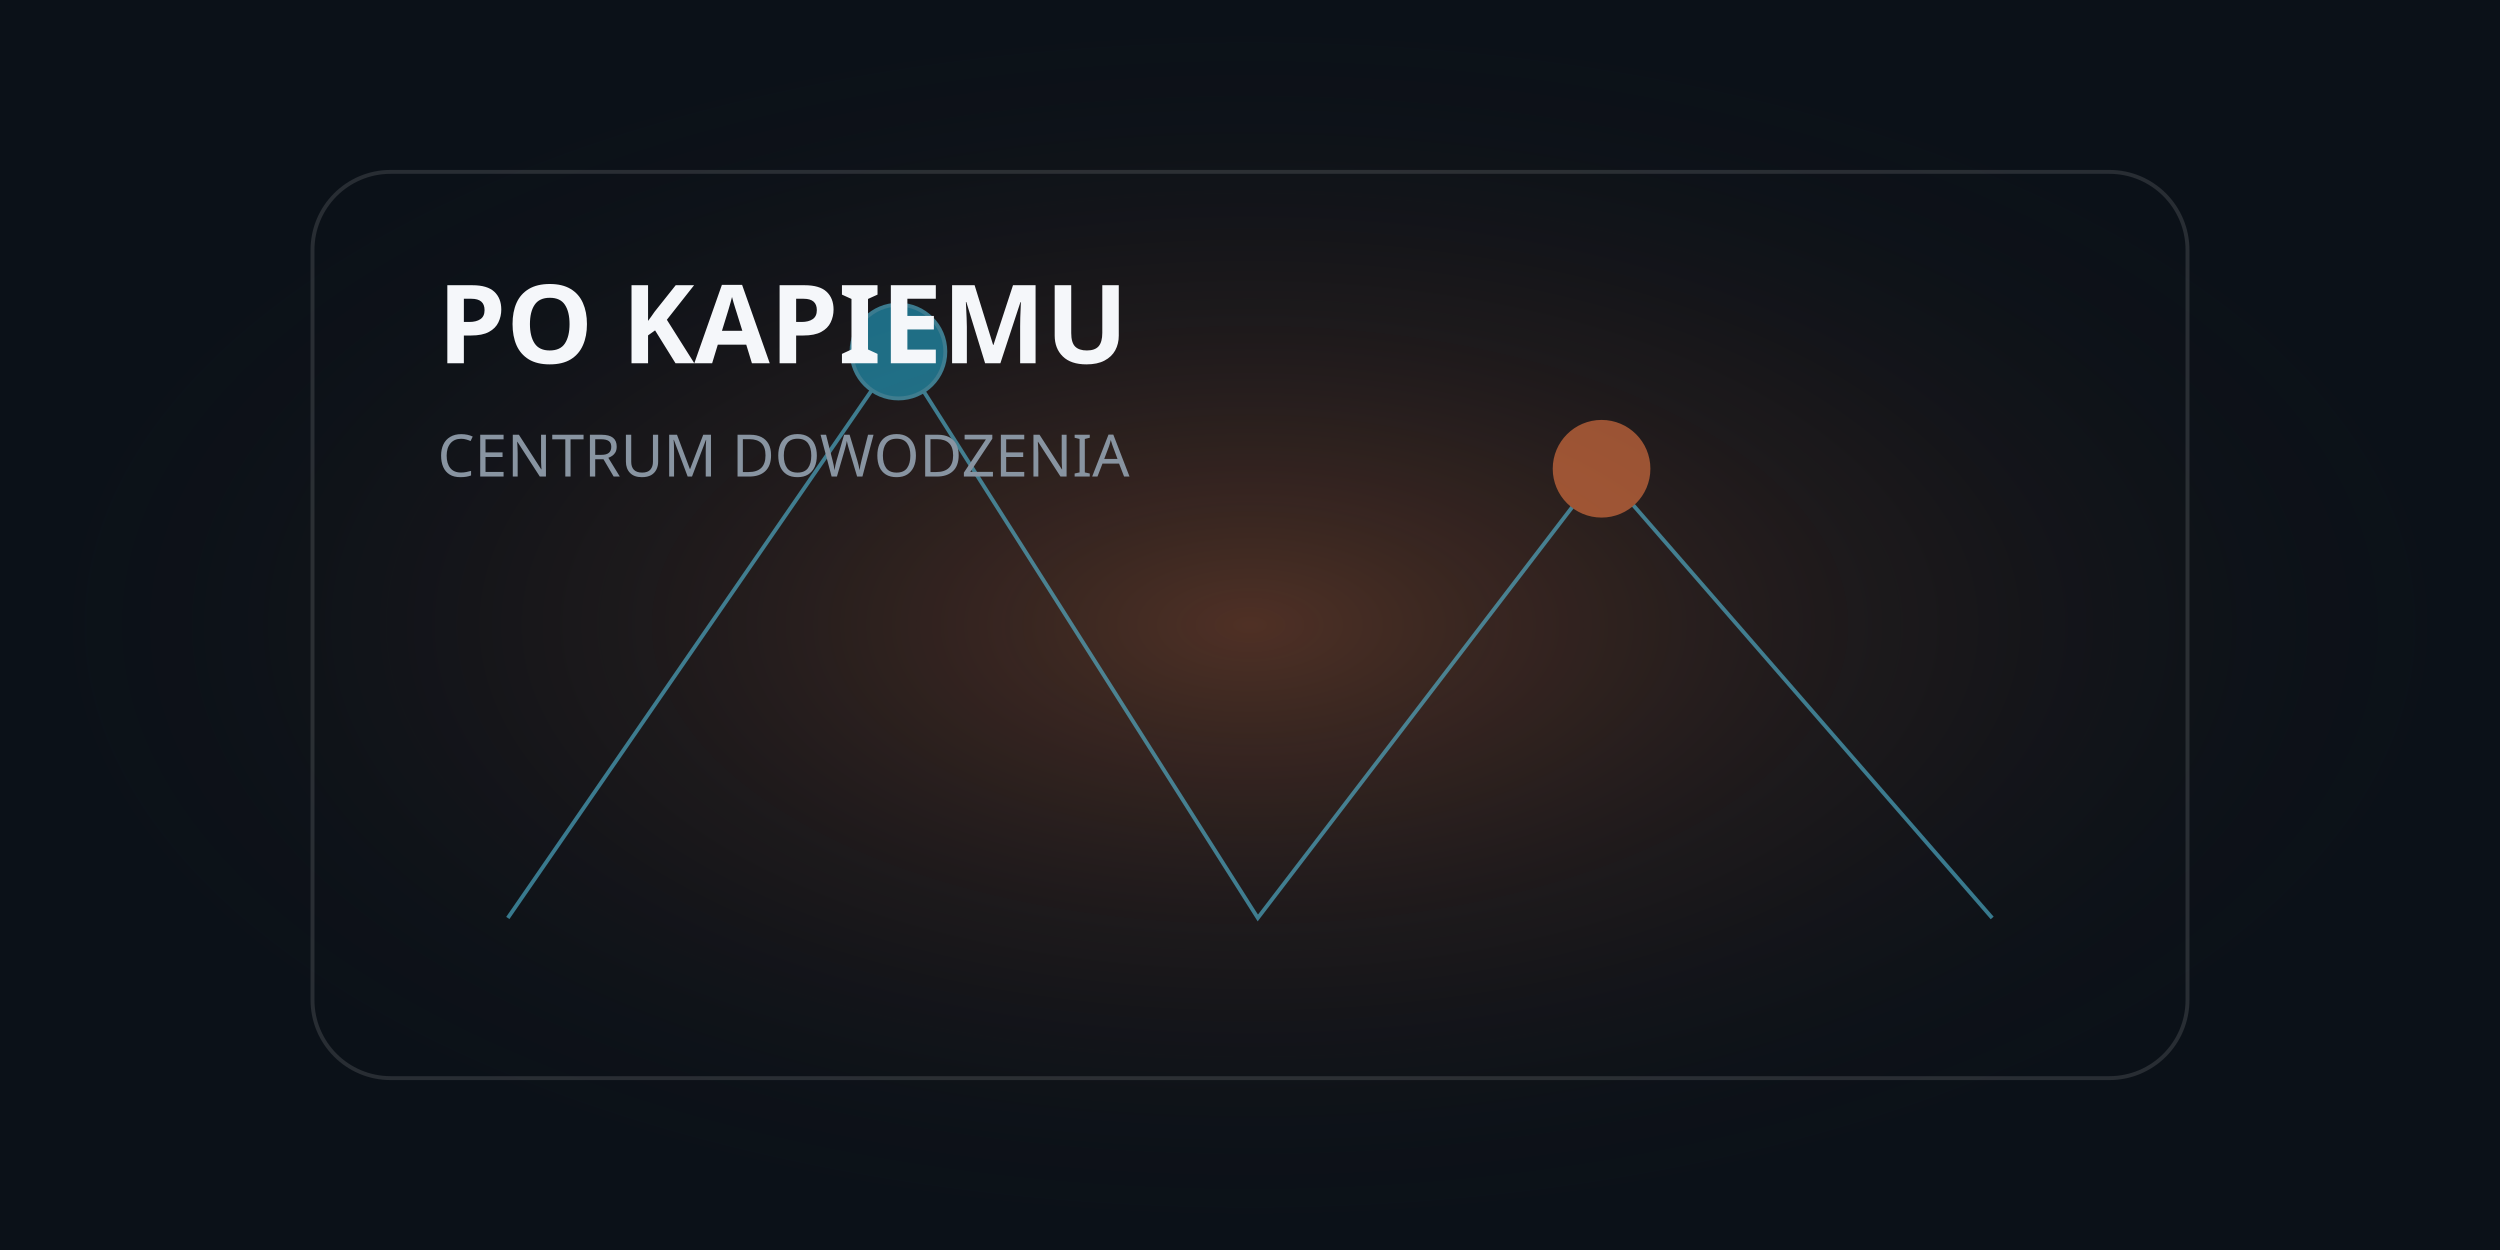
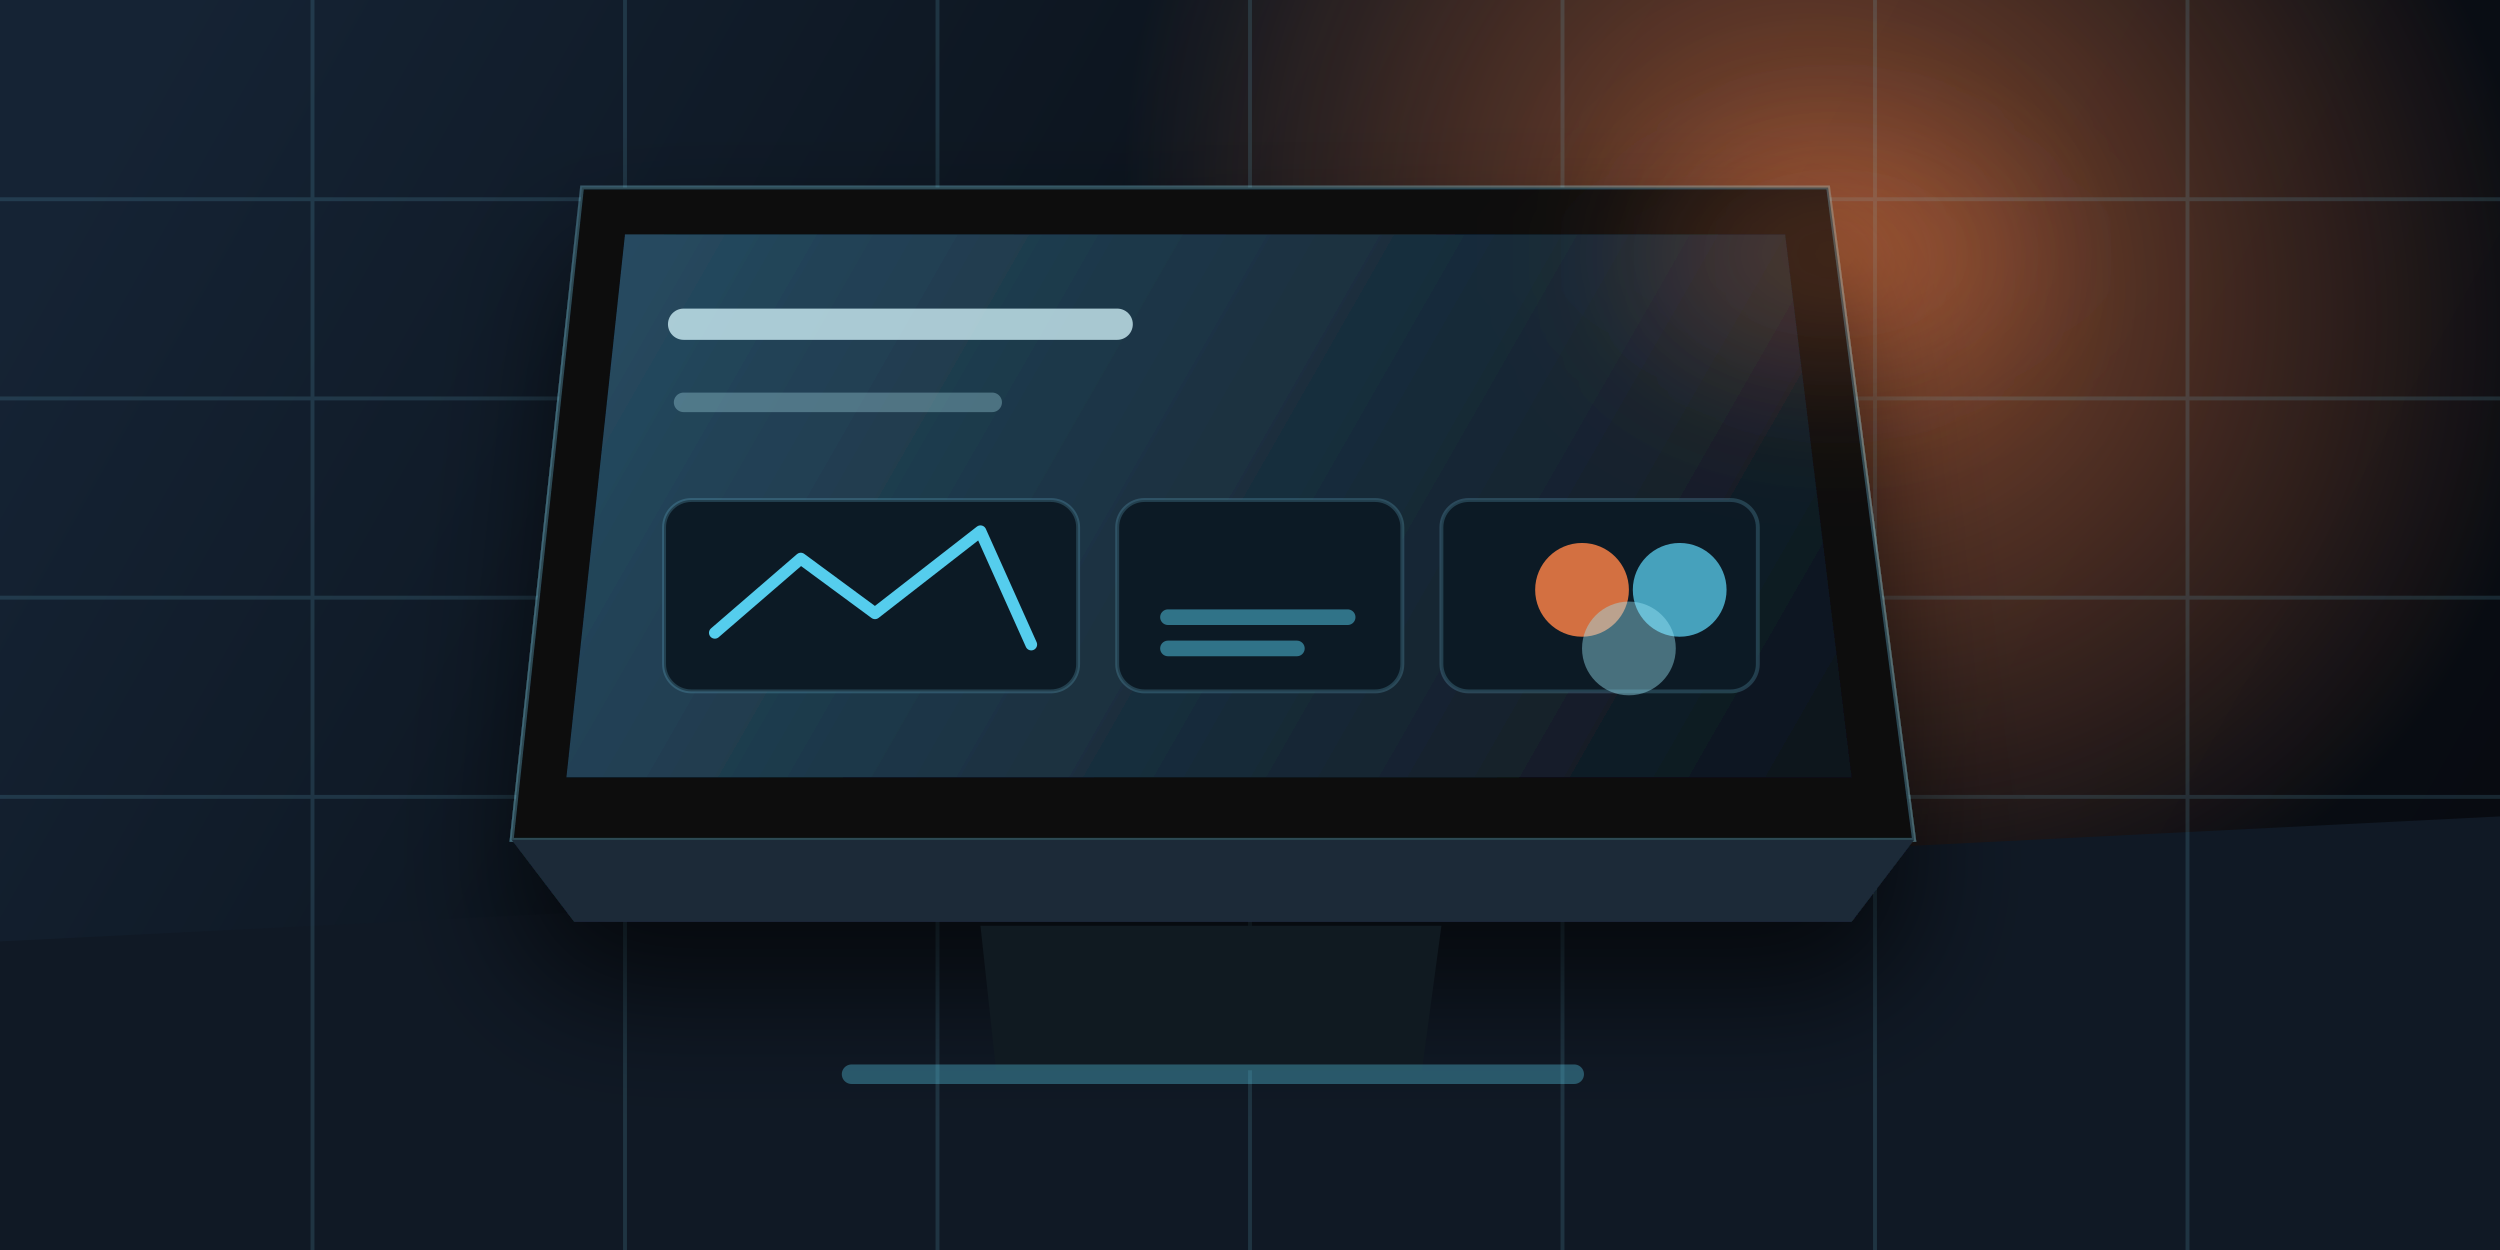
- <svg xmlns="http://www.w3.org/2000/svg" viewBox="0 0 640 320">
+ <svg xmlns="http://www.w3.org/2000/svg" viewBox="0 0 640 320" fill="none">
  <defs>
-     <radialGradient id="b">
-       <stop stop-color="#ff8247" stop-opacity=".28" />
-       <stop offset="1" stop-color="#0b0f14" stop-opacity="0" />
+     <linearGradient id="tlo" x1="38" y1="15" x2="584" y2="324" gradientUnits="userSpaceOnUse">
+       <stop stop-color="#152334" />
+       <stop offset=".48" stop-color="#0A1119" />
+       <stop offset="1" stop-color="#080B11" />
+     </linearGradient>
+     <linearGradient id="monitor" x1="168" y1="50" x2="461" y2="218" gradientUnits="userSpaceOnUse">
+       <stop stop-color="#264A60" />
+       <stop offset="1" stop-color="#0D141C" />
+     </linearGradient>
+     <radialGradient id="swiatlo" cx="0" cy="0" r="1" gradientTransform="translate(469 66) rotate(133) scale(170 192)" gradientUnits="userSpaceOnUse">
+       <stop stop-color="#FF8247" stop-opacity=".5" />
+       <stop offset="1" stop-color="#FF8247" stop-opacity="0" />
    </radialGradient>
+     <filter id="cien" x="-20%" y="-30%" width="140%" height="190%">
+       <feDropShadow dx="0" dy="18" stdDeviation="16" flood-color="#000" flood-opacity=".66" />
+     </filter>
+     <filter id="blask" x="-50%" y="-70%" width="200%" height="240%">
+       <feGaussianBlur stdDeviation="20" />
+     </filter>
  </defs>
-   <rect width="640" height="320" fill="#0b1118" />
-   <rect width="640" height="320" fill="url(#b)" />
-   <g fill="none" stroke="#59cdee" opacity=".55">
-     <path d="M130 235 230 90l92 145L410 120l100 115" />
-     <circle cx="230" cy="90" r="12" fill="#22b4dd" />
-     <circle cx="410" cy="120" r="12" fill="#ff8247" stroke="#ff8247" />
+   <rect width="640" height="320" fill="url(#tlo)" />
+   <rect width="640" height="320" fill="url(#swiatlo)" />
+   <ellipse cx="172" cy="286" rx="181" ry="24" fill="#000" fill-opacity=".48" />
+   <path d="M0 241L640 209V320H0Z" fill="#101925" />
+   <g opacity=".14" stroke="#7CDCF6">
+     <path d="M0 51H640M0 102H640M0 153H640M0 204H640" />
+     <path d="M80 0V320M160 0V320M240 0V320M320 0V320M400 0V320M480 0V320M560 0V320" />
  </g>
-   <rect x="80" y="44" width="480" height="232" rx="20" fill="none" stroke="#fff" opacity=".12" />
-   <text x="112" y="93" fill="#f5f7fa" font-family="Segoe UI,sans-serif" font-size="28" font-weight="800">PO KAPIEMU</text>
-   <text x="112" y="122" fill="#8894a1" font-family="Segoe UI,sans-serif" font-size="15">CENTRUM DOWODZENIA</text>
+   <g filter="url(#cien)">
+     <path d="M149 48H468L490 215H131L149 48Z" fill="#070B10" stroke="#91E9FF" stroke-opacity=".28" />
+     <path d="M160 60H457L474 199H145L160 60Z" fill="url(#monitor)" />
+     <path d="M131 215H490L474 236H147L131 215Z" fill="#1C2C38" />
+   </g>
+   <path d="M175 83H286" stroke="#D7F8FF" stroke-opacity=".75" stroke-width="8" stroke-linecap="round" />
+   <path d="M175 103H254" stroke="#A6D9E6" stroke-opacity=".35" stroke-width="5" stroke-linecap="round" />
+   <rect x="170" y="128" width="106" height="49" rx="7" fill="#0C1A25" stroke="#7FDBF5" stroke-opacity=".2" />
+   <rect x="286" y="128" width="73" height="49" rx="7" fill="#0C1A25" stroke="#7FDBF5" stroke-opacity=".2" />
+   <rect x="369" y="128" width="81" height="49" rx="7" fill="#0C1A25" stroke="#7FDBF5" stroke-opacity=".2" />
+   <path d="M183 162L205 143L224 157L251 136L264 165" stroke="#55CDED" stroke-width="3" stroke-linecap="round" stroke-linejoin="round" />
+   <path d="M299 158H345M299 166H332" stroke="#55CDED" stroke-opacity=".5" stroke-width="4" stroke-linecap="round" />
+   <circle cx="405" cy="151" r="12" fill="#FF8247" fill-opacity=".82" />
+   <circle cx="430" cy="151" r="12" fill="#59CDEE" fill-opacity=".75" />
+   <circle cx="417" cy="166" r="12" fill="#9BE7F9" fill-opacity=".42" />
+   <path d="M251 237L255 274H364L369 237" fill="#101A21" />
+   <path d="M218 275H403" stroke="#59CDEE" stroke-opacity=".35" stroke-width="5" stroke-linecap="round" />
+   <ellipse cx="470" cy="65" rx="52" ry="29" fill="#FF8247" fill-opacity=".24" filter="url(#blask)" />
</svg>
